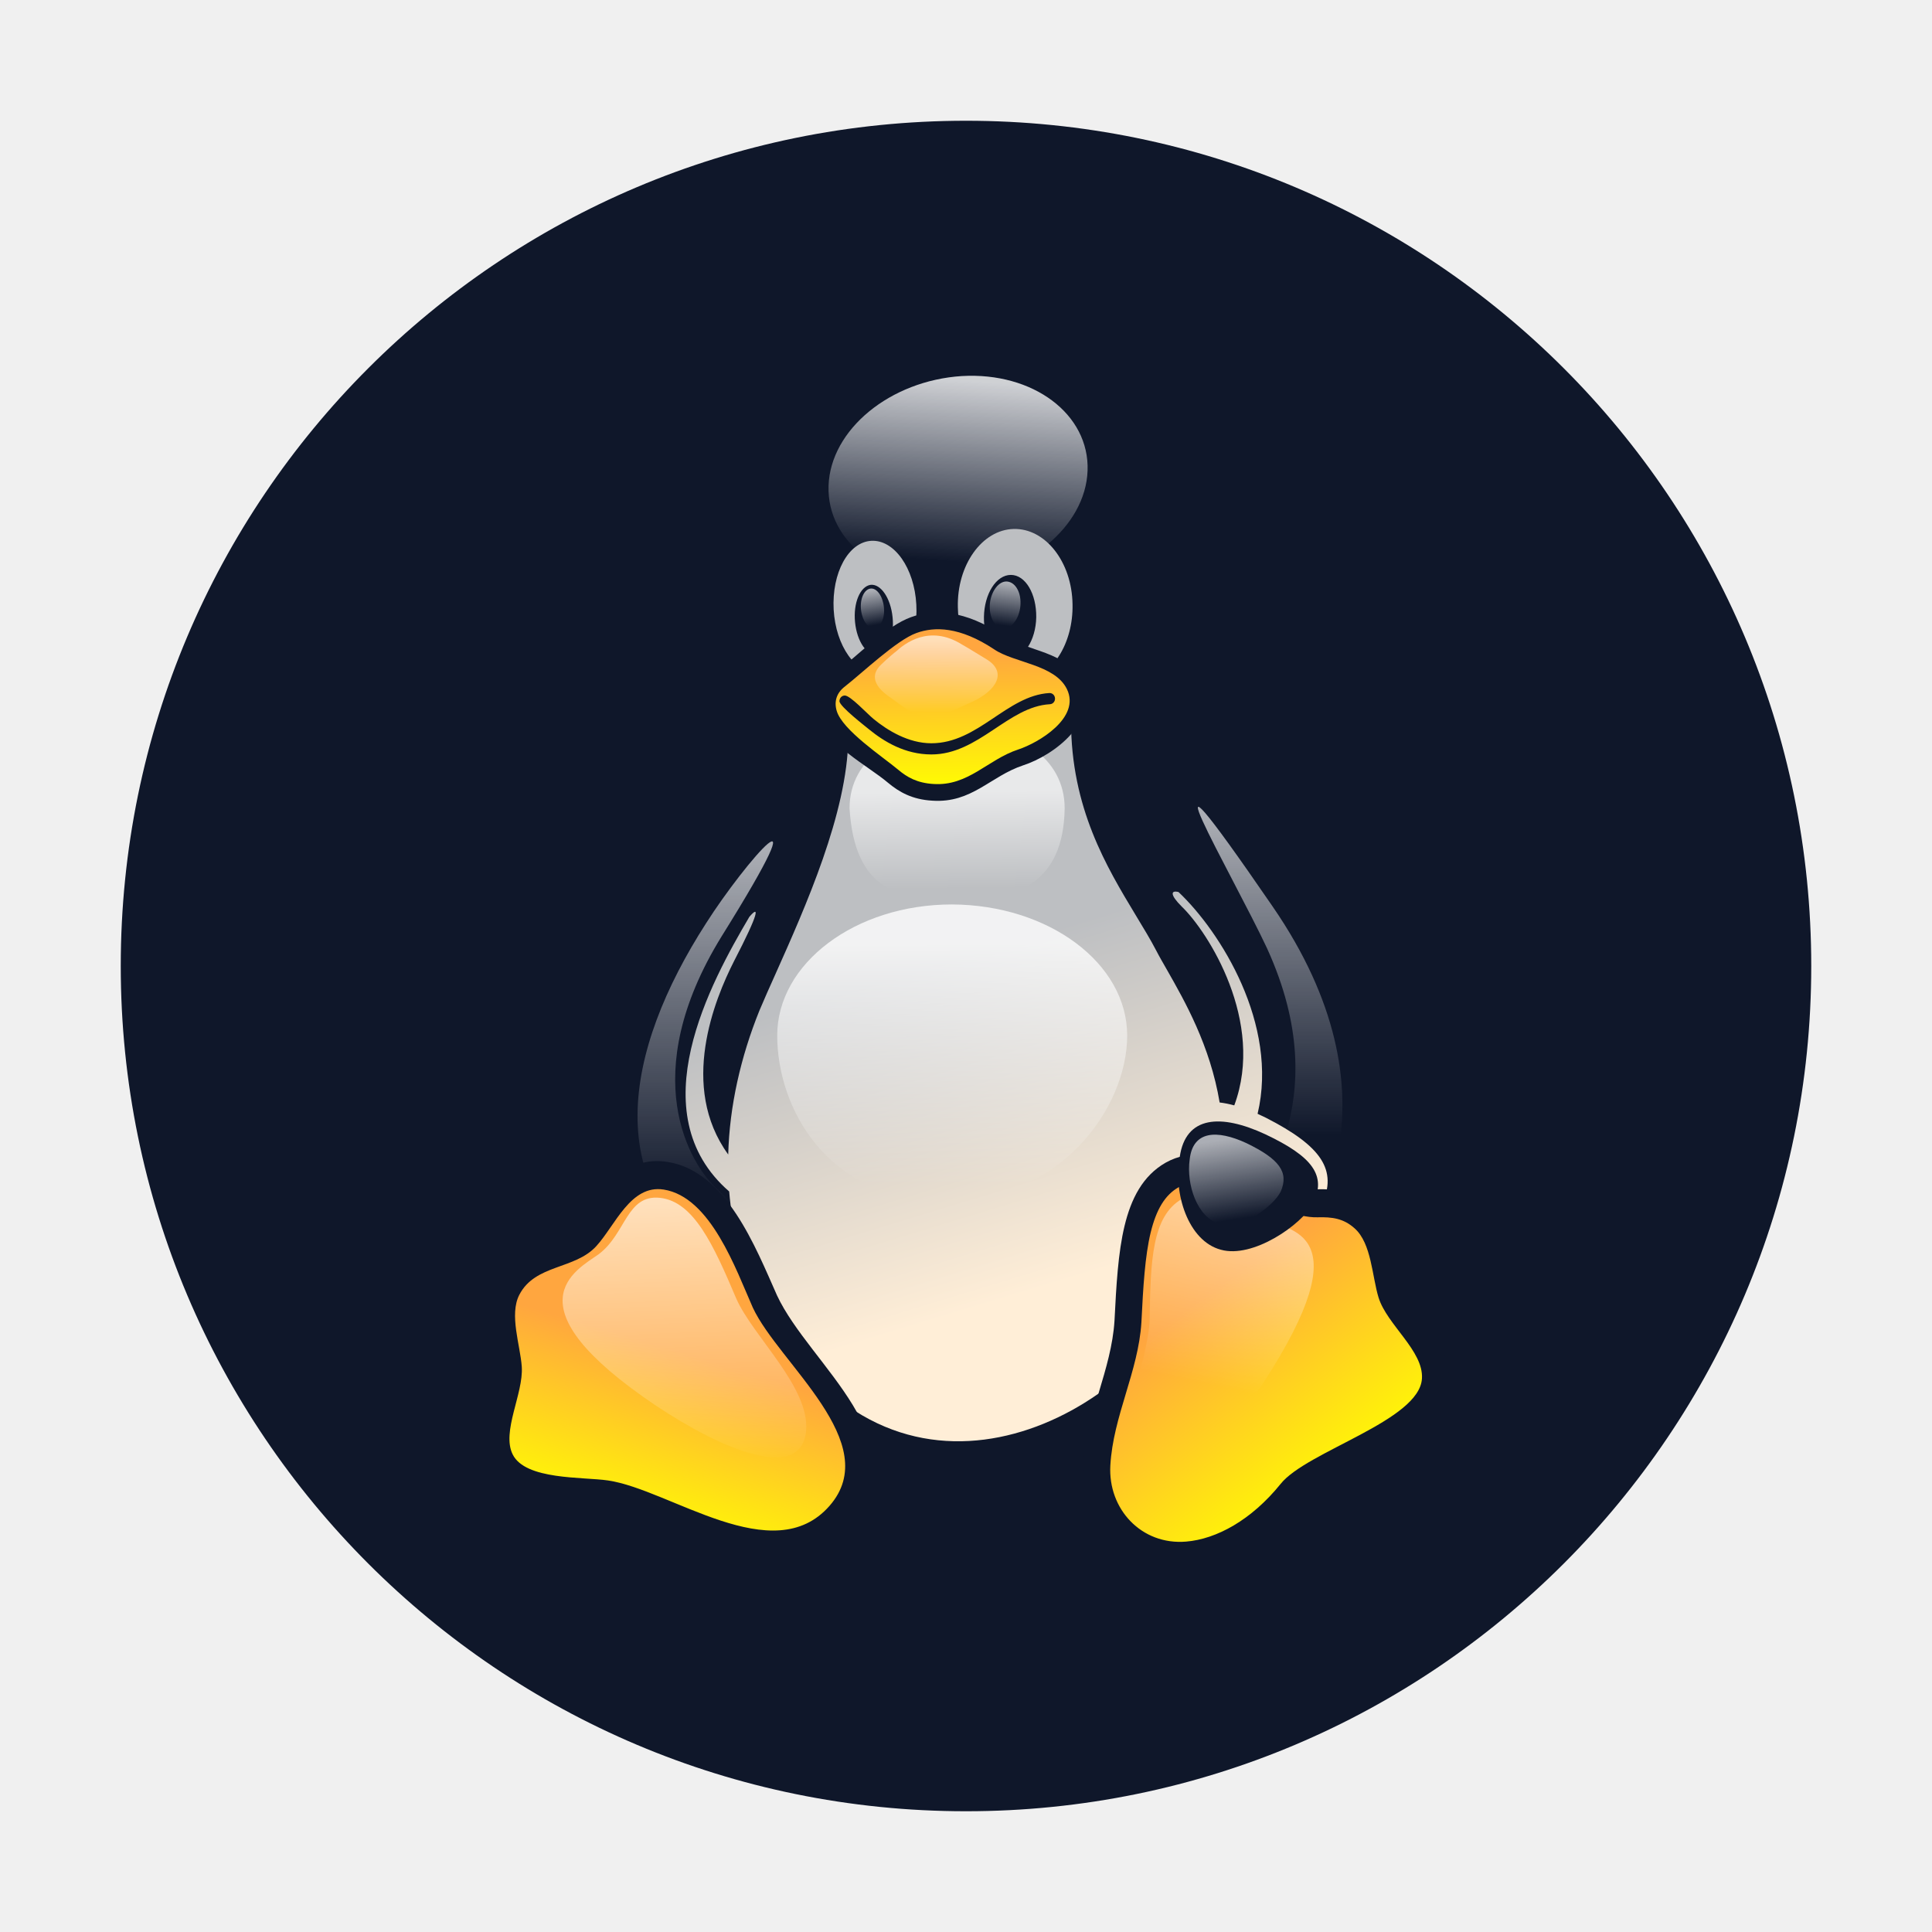
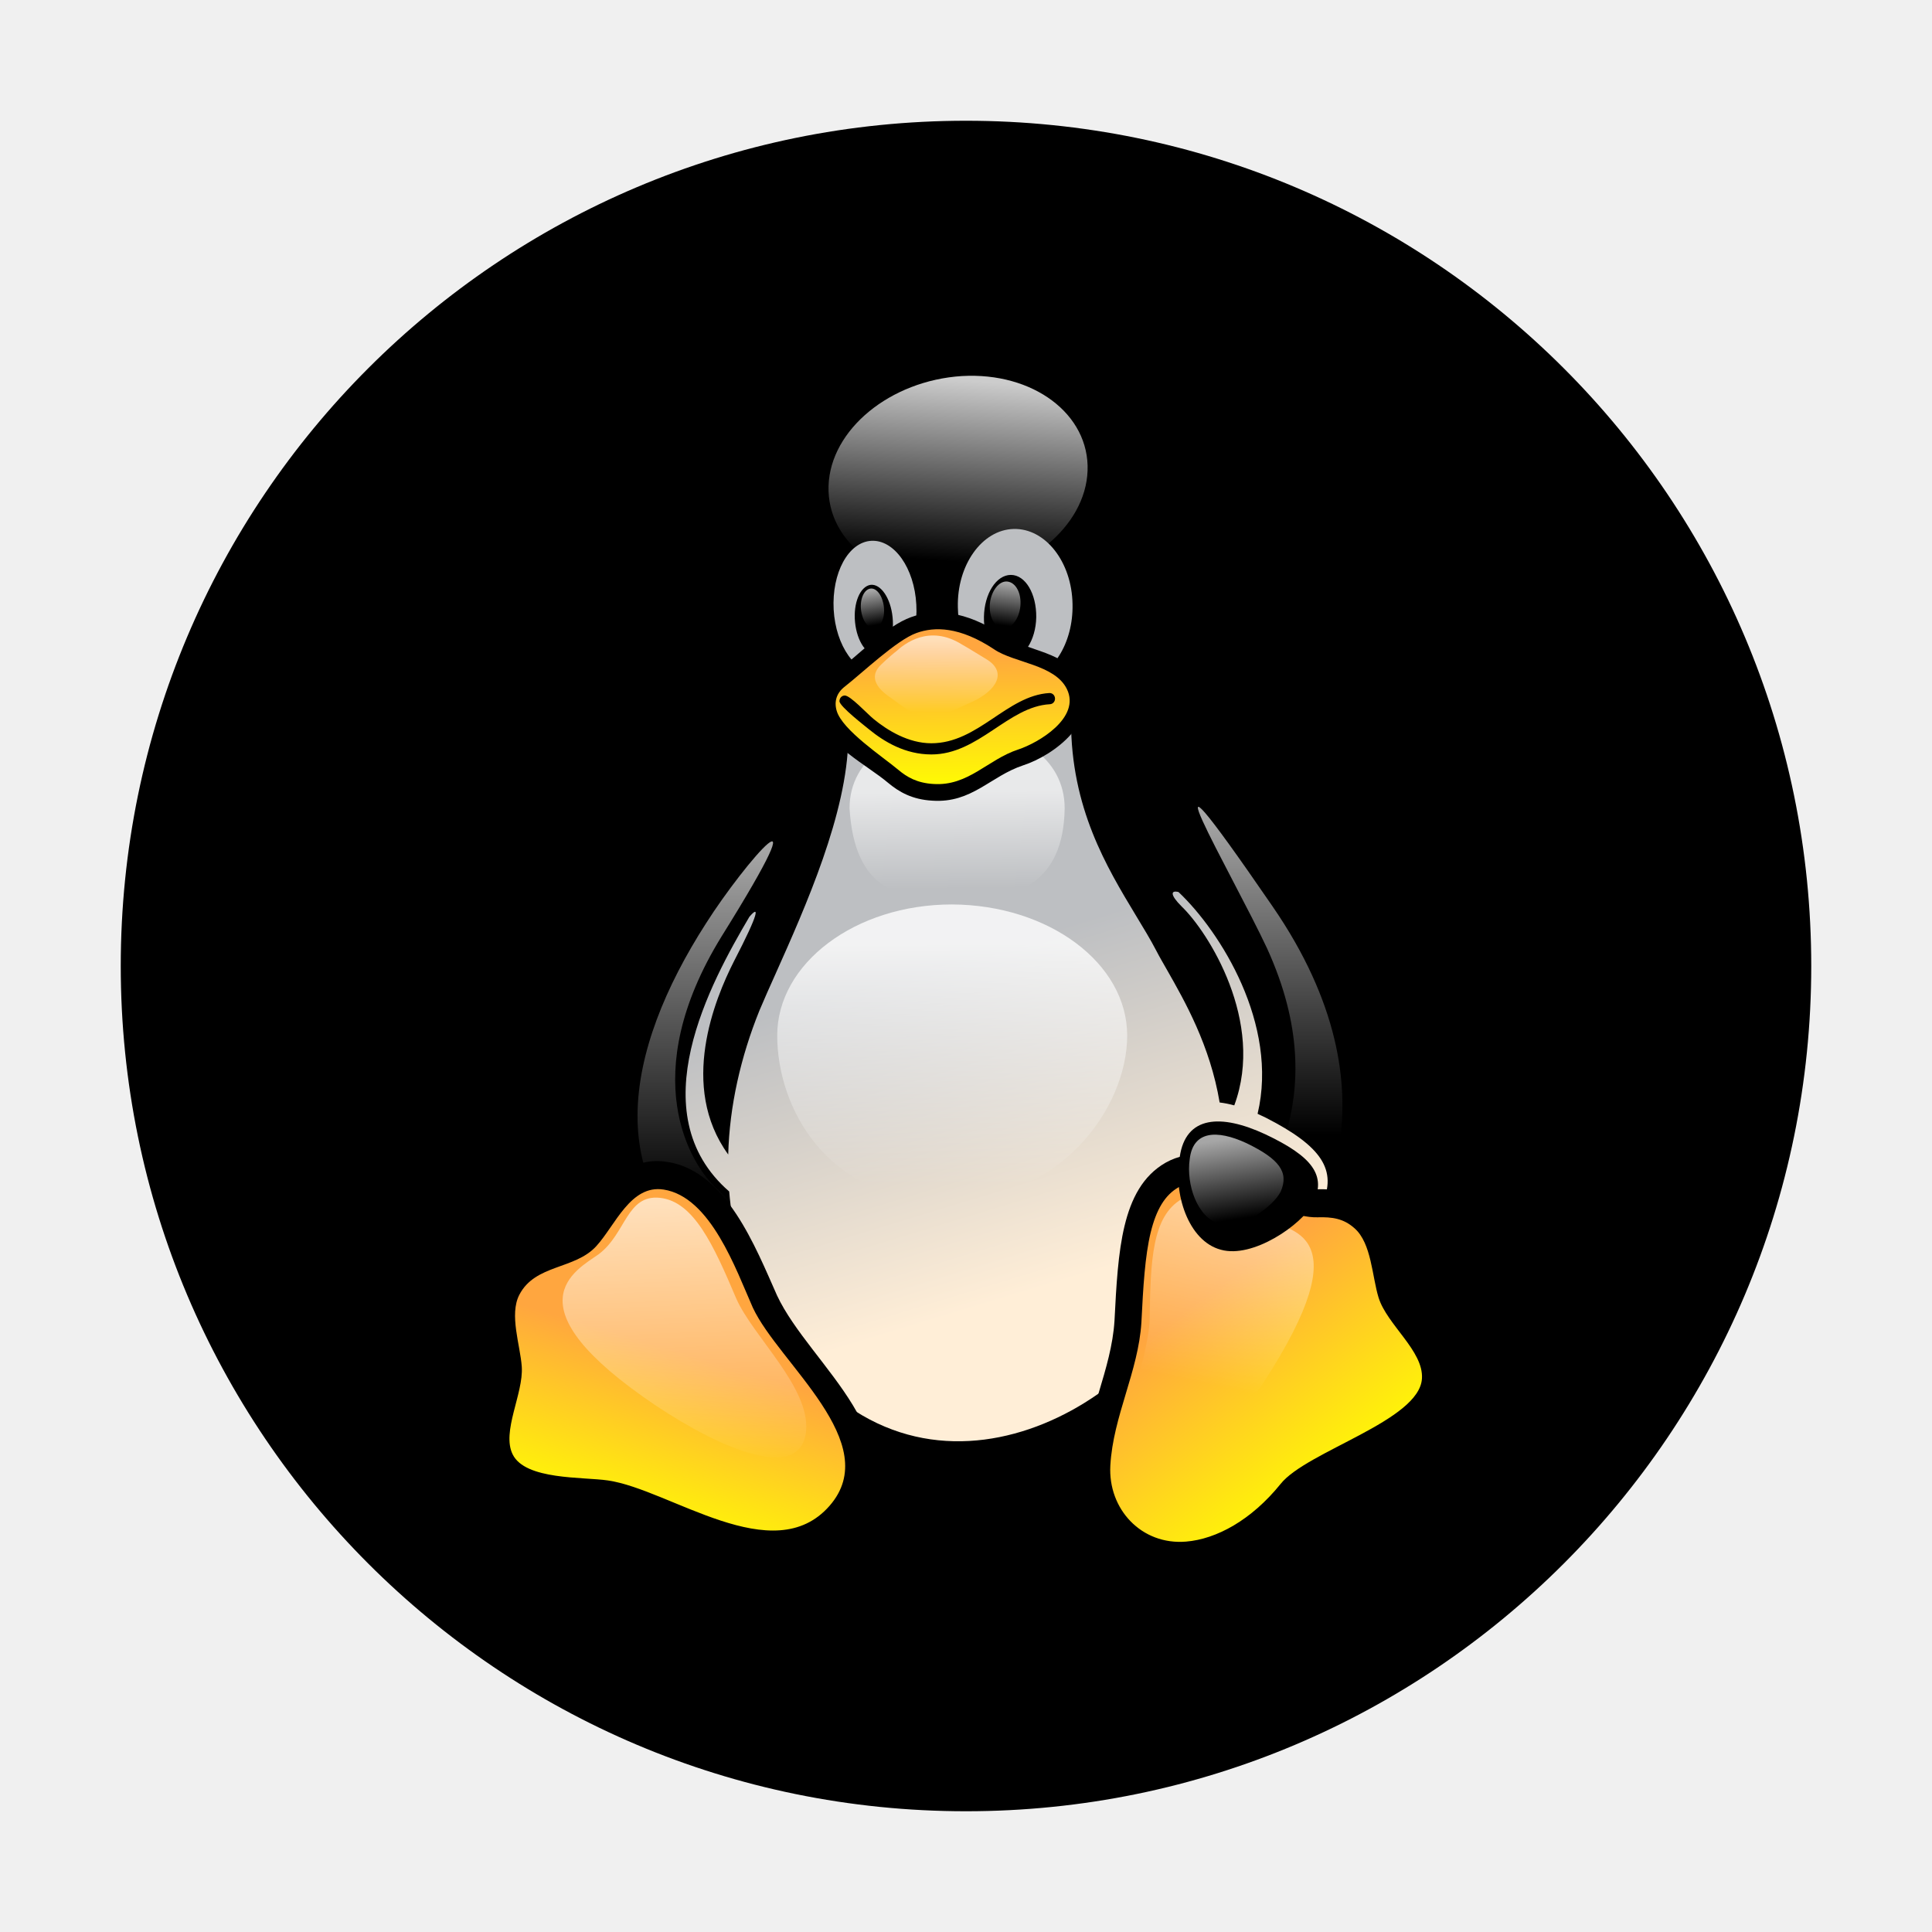
<svg xmlns="http://www.w3.org/2000/svg" viewBox="0 0 14 14" fill="none">
  <g id="linux" clip-path="url(#clip0_0_6)">
-     <path id="Vector" d="M13.125 7C13.125 10.381 10.384 13.125 7 13.125C3.616 13.125 0.875 10.381 0.875 7C0.875 3.616 3.616 0.875 7 0.875C10.384 0.875 13.125 3.616 13.125 7Z" fill="#0F172A" />
-     <path id="Vector_2" d="M4.947 9.586C4.892 9.504 4.844 9.394 4.805 9.262C4.102 8.469 4.645 7.303 5.182 6.51C5.234 6.426 5.29 6.344 5.351 6.266C5.76 5.756 5.866 5.402 5.898 4.923C5.902 4.834 5.894 4.715 5.886 4.58C5.842 3.887 5.77 2.735 7.007 2.633C8.553 2.505 8.427 3.925 8.415 4.757C8.415 4.791 8.414 4.825 8.414 4.857C8.41 5.359 8.672 5.702 8.945 6.061C9.045 6.192 9.146 6.325 9.236 6.468C9.239 6.472 9.242 6.477 9.245 6.481C9.722 7.17 10.194 8.197 9.537 9.172C9.445 9.505 9.305 9.81 9.119 10.059C8.45 10.94 7.855 10.85 7.39 10.78C7.25 10.759 7.122 10.74 7.007 10.75C6.816 10.761 6.663 10.792 6.531 10.819C6.02 10.922 5.821 10.962 4.947 9.586Z" fill="#0F172A" />
+     <path id="Vector" d="M13.125 7C13.125 10.381 10.384 13.125 7 13.125C3.616 13.125 0.875 10.381 0.875 7C0.875 3.616 3.616 0.875 7 0.875C10.384 0.875 13.125 3.616 13.125 7Z" fill="currentColor" />
+     <path id="Vector_2" d="M4.947 9.586C4.892 9.504 4.844 9.394 4.805 9.262C4.102 8.469 4.645 7.303 5.182 6.51C5.234 6.426 5.29 6.344 5.351 6.266C5.76 5.756 5.866 5.402 5.898 4.923C5.902 4.834 5.894 4.715 5.886 4.58C5.842 3.887 5.77 2.735 7.007 2.633C8.553 2.505 8.427 3.925 8.415 4.757C8.415 4.791 8.414 4.825 8.414 4.857C8.41 5.359 8.672 5.702 8.945 6.061C9.045 6.192 9.146 6.325 9.236 6.468C9.239 6.472 9.242 6.477 9.245 6.481C9.722 7.17 10.194 8.197 9.537 9.172C9.445 9.505 9.305 9.81 9.119 10.059C8.45 10.94 7.855 10.85 7.39 10.78C7.25 10.759 7.122 10.74 7.007 10.75C6.816 10.761 6.663 10.792 6.531 10.819C6.02 10.922 5.821 10.962 4.947 9.586Z" fill="currentColor" />
    <path id="Vector_3" d="M7.881 3.41C7.867 3.818 7.434 4.172 6.915 4.205C6.397 4.238 5.99 3.928 6.004 3.52C6.018 3.112 6.451 2.758 6.97 2.725C7.488 2.695 7.895 3.002 7.881 3.41Z" fill="url(#paint0_linear_0_6)" />
    <path id="Vector_4" fill-rule="evenodd" clip-rule="evenodd" d="M6.941 4.402C6.945 4.623 7.047 4.813 7.19 4.898C6.724 4.856 6.147 5.026 6.147 5.349C6.14 5.893 5.837 6.571 5.619 7.059C5.576 7.155 5.536 7.244 5.503 7.323C5.368 7.657 5.286 8.015 5.277 8.366C4.919 7.873 5.179 7.24 5.319 6.965C5.506 6.604 5.502 6.559 5.43 6.644C5.152 7.116 4.629 8.065 5.284 8.634C5.305 8.889 5.367 9.136 5.477 9.362C6.354 11.131 7.996 10.404 8.537 9.487C8.609 9.357 8.668 9.231 8.714 9.109C8.741 9.126 8.77 9.139 8.801 9.148C9.073 9.228 9.48 8.922 9.578 8.731C9.695 8.478 9.575 8.305 9.174 8.1C9.153 8.09 9.133 8.08 9.113 8.071C9.267 7.423 8.843 6.75 8.54 6.464C8.484 6.45 8.476 6.482 8.563 6.569C8.754 6.752 9.169 7.404 8.944 8.01C8.907 8 8.872 7.993 8.838 7.989C8.769 7.576 8.585 7.254 8.457 7.029C8.428 6.978 8.401 6.932 8.38 6.891C8.337 6.808 8.285 6.723 8.23 6.632C8.019 6.282 7.761 5.856 7.761 5.223C7.728 5.084 7.597 4.992 7.423 4.94C7.625 4.899 7.778 4.663 7.772 4.378C7.767 4.071 7.575 3.827 7.345 3.833C7.116 3.839 6.933 4.095 6.941 4.402ZM7.13 4.47C7.127 4.64 7.208 4.777 7.314 4.777C7.417 4.777 7.506 4.64 7.509 4.473C7.511 4.303 7.431 4.166 7.325 4.166C7.219 4.166 7.133 4.303 7.13 4.47Z" fill="url(#paint1_linear_0_6)" />
    <path id="Vector_5" fill-rule="evenodd" clip-rule="evenodd" d="M6.368 4.878C6.534 4.869 6.655 4.646 6.64 4.381C6.626 4.116 6.48 3.91 6.314 3.919C6.147 3.928 6.027 4.152 6.041 4.417C6.056 4.682 6.202 4.887 6.368 4.878ZM6.468 4.473C6.483 4.613 6.431 4.732 6.357 4.744C6.282 4.753 6.21 4.649 6.196 4.509C6.182 4.369 6.233 4.25 6.308 4.238C6.382 4.229 6.454 4.333 6.468 4.473Z" fill="url(#paint2_linear_0_6)" />
    <path id="Vector_6" d="M7.173 4.375C7.165 4.47 7.208 4.548 7.268 4.553C7.328 4.559 7.385 4.485 7.394 4.393C7.403 4.297 7.36 4.22 7.299 4.214C7.239 4.208 7.182 4.283 7.173 4.375Z" fill="url(#paint3_linear_0_6)" />
    <path id="Vector_7" d="M6.405 4.399C6.414 4.476 6.383 4.545 6.337 4.551C6.291 4.557 6.248 4.497 6.239 4.417C6.231 4.339 6.262 4.271 6.308 4.265C6.354 4.259 6.397 4.321 6.405 4.399Z" fill="url(#paint4_linear_0_6)" />
    <path id="Vector_8" d="M8.168 7.504C8.168 8.028 7.683 8.707 6.852 8.701C5.995 8.707 5.632 8.028 5.632 7.504C5.632 6.98 6.199 6.554 6.898 6.554C7.6 6.557 8.168 6.98 8.168 7.504Z" fill="url(#paint5_linear_0_6)" />
    <path id="Vector_9" d="M7.715 5.858C7.707 6.4 7.366 6.528 6.936 6.528C6.506 6.528 6.193 6.447 6.156 5.858C6.156 5.489 6.506 5.274 6.936 5.274C7.366 5.271 7.715 5.486 7.715 5.858Z" fill="url(#paint6_linear_0_6)" />
    <path id="Vector_10" d="M5.116 6.691C5.397 6.248 5.99 5.566 5.228 6.787C4.609 7.793 4.998 8.439 5.199 8.618C5.778 9.154 5.755 9.514 5.299 9.231C4.322 8.627 4.526 7.609 5.116 6.691Z" fill="url(#paint7_linear_0_6)" />
    <path id="Vector_11" d="M9.182 6.873C8.939 6.352 8.165 5.03 9.22 6.566C10.18 7.957 9.506 8.925 9.386 9.02C9.265 9.115 8.861 9.309 8.979 8.972C9.099 8.636 9.695 7.999 9.182 6.873Z" fill="url(#paint8_linear_0_6)" />
    <path id="Vector_12" d="M4.904 10.982C4.262 10.628 3.331 11.051 3.669 10.092C3.738 9.875 3.568 9.547 3.677 9.336C3.806 9.077 4.084 9.133 4.25 8.96C4.414 8.782 4.517 8.472 4.824 8.52C5.127 8.567 5.331 8.954 5.543 9.431C5.701 9.77 6.257 10.25 6.219 10.631C6.173 11.214 5.534 11.325 4.904 10.982Z" fill="url(#paint9_linear_0_6)" />
-     <path id="Vector_13" fill-rule="evenodd" clip-rule="evenodd" d="M4.321 9.03C4.165 9.201 3.878 9.16 3.763 9.383C3.689 9.527 3.77 9.747 3.781 9.904C3.794 10.099 3.633 10.374 3.715 10.539C3.807 10.726 4.223 10.701 4.406 10.728C4.857 10.794 5.603 11.378 6.011 10.912C6.41 10.456 5.643 9.88 5.455 9.475C5.333 9.2 5.15 8.673 4.809 8.62C4.569 8.583 4.459 8.879 4.321 9.03ZM4.838 8.42C5.262 8.486 5.474 9.036 5.631 9.388C5.869 9.897 6.683 10.445 6.155 11.048C5.676 11.596 4.919 11.008 4.379 10.929C4.109 10.889 3.683 10.918 3.542 10.632C3.42 10.386 3.603 10.164 3.586 9.919C3.572 9.71 3.489 9.486 3.591 9.288C3.73 9.01 3.998 9.077 4.181 8.89C4.374 8.677 4.49 8.365 4.838 8.42Z" fill="#0F172A" />
+     <path id="Vector_13" fill-rule="evenodd" clip-rule="evenodd" d="M4.321 9.03C4.165 9.201 3.878 9.16 3.763 9.383C3.689 9.527 3.77 9.747 3.781 9.904C3.794 10.099 3.633 10.374 3.715 10.539C3.807 10.726 4.223 10.701 4.406 10.728C4.857 10.794 5.603 11.378 6.011 10.912C6.41 10.456 5.643 9.88 5.455 9.475C5.333 9.2 5.15 8.673 4.809 8.62C4.569 8.583 4.459 8.879 4.321 9.03ZM4.838 8.42C5.262 8.486 5.474 9.036 5.631 9.388C5.869 9.897 6.683 10.445 6.155 11.048C5.676 11.596 4.919 11.008 4.379 10.929C4.109 10.889 3.683 10.918 3.542 10.632C3.42 10.386 3.603 10.164 3.586 9.919C3.572 9.71 3.489 9.486 3.591 9.288C3.73 9.01 3.998 9.077 4.181 8.89C4.374 8.677 4.49 8.365 4.838 8.42Z" fill="currentColor" />
    <path id="Vector_14" d="M9.354 10.818C9.824 10.226 10.87 10.348 10.165 9.535C10.016 9.359 10.062 8.984 9.879 8.823C9.664 8.627 9.426 8.788 9.208 8.686C8.99 8.576 8.761 8.365 8.495 8.514C8.228 8.666 8.199 9.059 8.174 9.577C8.151 9.949 7.824 10.571 7.999 10.914C8.251 11.444 8.907 11.372 9.354 10.818Z" fill="url(#paint10_linear_0_6)" />
-     <path id="Vector_15" fill-rule="evenodd" clip-rule="evenodd" d="M9.542 8.618C9.662 8.615 9.807 8.623 9.942 8.747C10.111 8.895 10.112 9.138 10.176 9.341C10.251 9.582 10.515 9.719 10.499 10.001C10.473 10.462 9.675 10.573 9.429 10.883C9.193 11.176 8.894 11.35 8.611 11.373C8.181 11.409 7.826 11.048 7.851 10.607C7.872 10.25 8.054 9.925 8.076 9.571C8.089 9.314 8.102 9.077 8.149 8.883C8.196 8.688 8.28 8.52 8.447 8.425C8.814 8.22 9.167 8.628 9.542 8.618ZM8.541 8.603C8.442 8.659 8.379 8.764 8.338 8.932C8.297 9.103 8.284 9.322 8.271 9.583C8.249 9.938 8.066 10.262 8.046 10.619C8.028 10.936 8.272 11.198 8.595 11.171C8.815 11.153 9.068 11.015 9.279 10.754C9.467 10.516 10.287 10.296 10.304 9.989C10.316 9.789 10.052 9.601 9.99 9.404C9.942 9.249 9.939 9.01 9.816 8.901C9.736 8.829 9.653 8.818 9.547 8.821C9.238 8.829 8.827 8.443 8.541 8.603Z" fill="#0F172A" />
+     <path id="Vector_15" fill-rule="evenodd" clip-rule="evenodd" d="M9.542 8.618C9.662 8.615 9.807 8.623 9.942 8.747C10.111 8.895 10.112 9.138 10.176 9.341C10.251 9.582 10.515 9.719 10.499 10.001C10.473 10.462 9.675 10.573 9.429 10.883C9.193 11.176 8.894 11.35 8.611 11.373C8.181 11.409 7.826 11.048 7.851 10.607C7.872 10.25 8.054 9.925 8.076 9.571C8.089 9.314 8.102 9.077 8.149 8.883C8.196 8.688 8.28 8.52 8.447 8.425C8.814 8.22 9.167 8.628 9.542 8.618ZM8.541 8.603C8.442 8.659 8.379 8.764 8.338 8.932C8.297 9.103 8.284 9.322 8.271 9.583C8.249 9.938 8.066 10.262 8.046 10.619C8.028 10.936 8.272 11.198 8.595 11.171C8.815 11.153 9.068 11.015 9.279 10.754C9.467 10.516 10.287 10.296 10.304 9.989C10.316 9.789 10.052 9.601 9.99 9.404C9.942 9.249 9.939 9.01 9.816 8.901C9.736 8.829 9.653 8.818 9.547 8.821C9.238 8.829 8.827 8.443 8.541 8.603Z" fill="currentColor" />
    <path id="Vector_16" d="M9.151 10.026C9.878 8.91 9.337 8.919 9.153 8.832C8.97 8.743 8.778 8.567 8.563 8.689C8.348 8.814 8.337 9.136 8.331 9.559C8.322 9.863 8.079 10.372 8.225 10.655C8.403 10.985 8.832 10.506 9.151 10.026Z" fill="url(#paint11_linear_0_6)" />
    <path id="Vector_17" d="M4.755 10.187C3.666 9.455 4.176 9.204 4.339 9.088C4.537 8.939 4.54 8.654 4.783 8.68C5.027 8.707 5.17 9.02 5.334 9.407C5.454 9.684 5.872 10.053 5.841 10.372C5.801 10.747 5.225 10.5 4.755 10.187Z" fill="url(#paint12_linear_0_6)" />
-     <path id="Vector_18" d="M9.515 8.722C9.429 8.877 9.079 9.121 8.847 9.056C8.609 8.993 8.5 8.645 8.549 8.383C8.592 8.085 8.847 8.07 9.168 8.219C9.509 8.38 9.615 8.517 9.515 8.722Z" fill="#0F172A" />
+     <path id="Vector_18" d="M9.515 8.722C9.429 8.877 9.079 9.121 8.847 9.056C8.609 8.993 8.5 8.645 8.549 8.383C8.592 8.085 8.847 8.07 9.168 8.219C9.509 8.38 9.615 8.517 9.515 8.722Z" fill="currentColor" />
    <path id="Vector_19" d="M9.28 8.636C9.225 8.743 8.996 8.913 8.836 8.868C8.675 8.823 8.595 8.582 8.621 8.401C8.644 8.195 8.815 8.183 9.033 8.284C9.268 8.398 9.343 8.493 9.28 8.636Z" fill="url(#paint13_linear_0_6)" />
    <path id="Vector_20" d="M6.316 4.75C6.431 4.64 6.709 4.304 7.236 4.655C7.334 4.72 7.414 4.726 7.6 4.81C7.976 4.971 7.798 5.358 7.397 5.489C7.225 5.545 7.07 5.763 6.761 5.742C6.494 5.727 6.425 5.545 6.262 5.447C5.972 5.277 5.929 5.048 6.087 4.926C6.245 4.804 6.305 4.759 6.316 4.75Z" fill="url(#paint14_linear_0_6)" />
-     <path id="Vector_21" fill-rule="evenodd" clip-rule="evenodd" d="M6.122 4.975C6.062 5.021 6.043 5.083 6.063 5.151C6.104 5.291 6.397 5.484 6.509 5.578C6.573 5.632 6.646 5.674 6.764 5.681C7.017 5.698 7.158 5.503 7.379 5.431C7.525 5.383 7.833 5.201 7.731 4.993C7.644 4.815 7.35 4.804 7.205 4.706C6.954 4.539 6.771 4.54 6.641 4.587C6.498 4.638 6.251 4.874 6.122 4.975ZM6.602 4.472C6.772 4.411 6.992 4.42 7.268 4.604C7.45 4.726 7.726 4.714 7.835 4.938C7.975 5.222 7.637 5.474 7.414 5.546C7.176 5.625 7.043 5.821 6.757 5.802C6.609 5.794 6.514 5.738 6.436 5.673C6.274 5.537 6.001 5.408 5.939 5.193C5.904 5.074 5.954 4.953 6.052 4.877C6.21 4.755 6.423 4.536 6.602 4.472Z" fill="#0F172A" />
-     <path id="Vector_22" fill-rule="evenodd" clip-rule="evenodd" d="M7.645 5.061C7.646 5.083 7.63 5.102 7.608 5.103C7.305 5.12 7.092 5.467 6.749 5.467C6.558 5.467 6.406 5.374 6.297 5.285C6.276 5.267 6.083 5.119 6.083 5.081C6.083 5.058 6.1 5.04 6.122 5.04C6.162 5.04 6.284 5.172 6.329 5.209C6.431 5.293 6.583 5.386 6.749 5.386C7.088 5.386 7.296 5.04 7.604 5.022C7.626 5.021 7.644 5.038 7.645 5.061Z" fill="#0F172A" />
+     <path id="Vector_21" fill-rule="evenodd" clip-rule="evenodd" d="M6.122 4.975C6.062 5.021 6.043 5.083 6.063 5.151C6.104 5.291 6.397 5.484 6.509 5.578C6.573 5.632 6.646 5.674 6.764 5.681C7.017 5.698 7.158 5.503 7.379 5.431C7.525 5.383 7.833 5.201 7.731 4.993C7.644 4.815 7.35 4.804 7.205 4.706C6.954 4.539 6.771 4.54 6.641 4.587C6.498 4.638 6.251 4.874 6.122 4.975ZM6.602 4.472C6.772 4.411 6.992 4.42 7.268 4.604C7.45 4.726 7.726 4.714 7.835 4.938C7.975 5.222 7.637 5.474 7.414 5.546C7.176 5.625 7.043 5.821 6.757 5.802C6.609 5.794 6.514 5.738 6.436 5.673C6.274 5.537 6.001 5.408 5.939 5.193C5.904 5.074 5.954 4.953 6.052 4.877C6.21 4.755 6.423 4.536 6.602 4.472Z" fill="currentColor" />
+     <path id="Vector_22" fill-rule="evenodd" clip-rule="evenodd" d="M7.645 5.061C7.646 5.083 7.63 5.102 7.608 5.103C7.305 5.12 7.092 5.467 6.749 5.467C6.558 5.467 6.406 5.374 6.297 5.285C6.276 5.267 6.083 5.119 6.083 5.081C6.083 5.058 6.1 5.04 6.122 5.04C6.162 5.04 6.284 5.172 6.329 5.209C6.431 5.293 6.583 5.386 6.749 5.386C7.088 5.386 7.296 5.04 7.604 5.022C7.626 5.021 7.644 5.038 7.645 5.061Z" fill="currentColor" />
    <path id="Vector_23" d="M6.494 4.72C6.552 4.667 6.732 4.521 6.97 4.67C7.022 4.699 7.073 4.732 7.148 4.777C7.3 4.869 7.225 5.003 7.042 5.087C6.959 5.122 6.821 5.2 6.718 5.194C6.603 5.182 6.526 5.104 6.451 5.054C6.311 4.959 6.32 4.878 6.385 4.816C6.434 4.768 6.489 4.723 6.494 4.72Z" fill="url(#paint15_linear_0_6)" />
  </g>
  <defs>
    <linearGradient id="paint0_linear_0_6" x1="7.025" y1="2.759" x2="6.928" y2="4.071" gradientUnits="userSpaceOnUse">
      <stop stop-color="white" stop-opacity="0.8" />
      <stop offset="1" stop-color="white" stop-opacity="0" />
    </linearGradient>
    <linearGradient id="paint1_linear_0_6" x1="5.642" y1="9.919" x2="4.922" y2="7.556" gradientUnits="userSpaceOnUse">
      <stop stop-color="#FFEED7" />
      <stop offset="1" stop-color="#BDBFC2" />
    </linearGradient>
    <linearGradient id="paint2_linear_0_6" x1="5.642" y1="9.919" x2="4.922" y2="7.556" gradientUnits="userSpaceOnUse">
      <stop stop-color="#FFEED7" />
      <stop offset="1" stop-color="#BDBFC2" />
    </linearGradient>
    <linearGradient id="paint3_linear_0_6" x1="7.292" y1="4.224" x2="7.251" y2="4.53" gradientUnits="userSpaceOnUse">
      <stop stop-color="white" stop-opacity="0.65" />
      <stop offset="1" stop-color="white" stop-opacity="0" />
    </linearGradient>
    <linearGradient id="paint4_linear_0_6" x1="6.315" y1="4.28" x2="6.359" y2="4.527" gradientUnits="userSpaceOnUse">
      <stop stop-color="white" stop-opacity="0.65" />
      <stop offset="1" stop-color="white" stop-opacity="0" />
    </linearGradient>
    <linearGradient id="paint5_linear_0_6" x1="6.896" y1="6.838" x2="6.903" y2="8.587" gradientUnits="userSpaceOnUse">
      <stop stop-color="white" stop-opacity="0.8" />
      <stop offset="1" stop-color="white" stop-opacity="0" />
    </linearGradient>
    <linearGradient id="paint6_linear_0_6" x1="6.935" y1="5.742" x2="6.943" y2="6.437" gradientUnits="userSpaceOnUse">
      <stop stop-color="white" stop-opacity="0.65" />
      <stop offset="1" stop-color="white" stop-opacity="0" />
    </linearGradient>
    <linearGradient id="paint7_linear_0_6" x1="5.128" y1="6.171" x2="5.128" y2="8.723" gradientUnits="userSpaceOnUse">
      <stop stop-color="white" stop-opacity="0.65" />
      <stop offset="1" stop-color="white" stop-opacity="0" />
    </linearGradient>
    <linearGradient id="paint8_linear_0_6" x1="9.202" y1="5.922" x2="9.201" y2="8.227" gradientUnits="userSpaceOnUse">
      <stop stop-color="white" stop-opacity="0.65" />
      <stop offset="1" stop-color="white" stop-opacity="0" />
    </linearGradient>
    <linearGradient id="paint9_linear_0_6" x1="5" y1="9.816" x2="4.609" y2="11.122" gradientUnits="userSpaceOnUse">
      <stop stop-color="#FFA63F" />
      <stop offset="1" stop-color="#FFFF00" />
    </linearGradient>
    <linearGradient id="paint10_linear_0_6" x1="8.698" y1="9.419" x2="9.741" y2="10.841" gradientUnits="userSpaceOnUse">
      <stop stop-color="#FFA63F" />
      <stop offset="1" stop-color="#FFFF00" />
    </linearGradient>
    <linearGradient id="paint11_linear_0_6" x1="8.977" y1="8.283" x2="8.613" y2="10.002" gradientUnits="userSpaceOnUse">
      <stop stop-color="white" stop-opacity="0.65" />
      <stop offset="1" stop-color="white" stop-opacity="0" />
    </linearGradient>
    <linearGradient id="paint12_linear_0_6" x1="4.92" y1="8.708" x2="4.993" y2="10.642" gradientUnits="userSpaceOnUse">
      <stop stop-color="white" stop-opacity="0.65" />
      <stop offset="1" stop-color="white" stop-opacity="0" />
    </linearGradient>
    <linearGradient id="paint13_linear_0_6" x1="8.914" y1="8.252" x2="8.999" y2="8.83" gradientUnits="userSpaceOnUse">
      <stop stop-color="white" stop-opacity="0.65" />
      <stop offset="1" stop-color="white" stop-opacity="0" />
    </linearGradient>
    <linearGradient id="paint14_linear_0_6" x1="6.897" y1="4.718" x2="6.904" y2="5.736" gradientUnits="userSpaceOnUse">
      <stop stop-color="#FFA63F" />
      <stop offset="1" stop-color="#FFFF00" />
    </linearGradient>
    <linearGradient id="paint15_linear_0_6" x1="6.786" y1="4.622" x2="6.784" y2="5.16" gradientUnits="userSpaceOnUse">
      <stop stop-color="white" stop-opacity="0.65" />
      <stop offset="1" stop-color="white" stop-opacity="0" />
    </linearGradient>
    <clipPath id="clip0_0_6">
      <rect width="14" height="14" fill="white" />
    </clipPath>
  </defs>
</svg>
